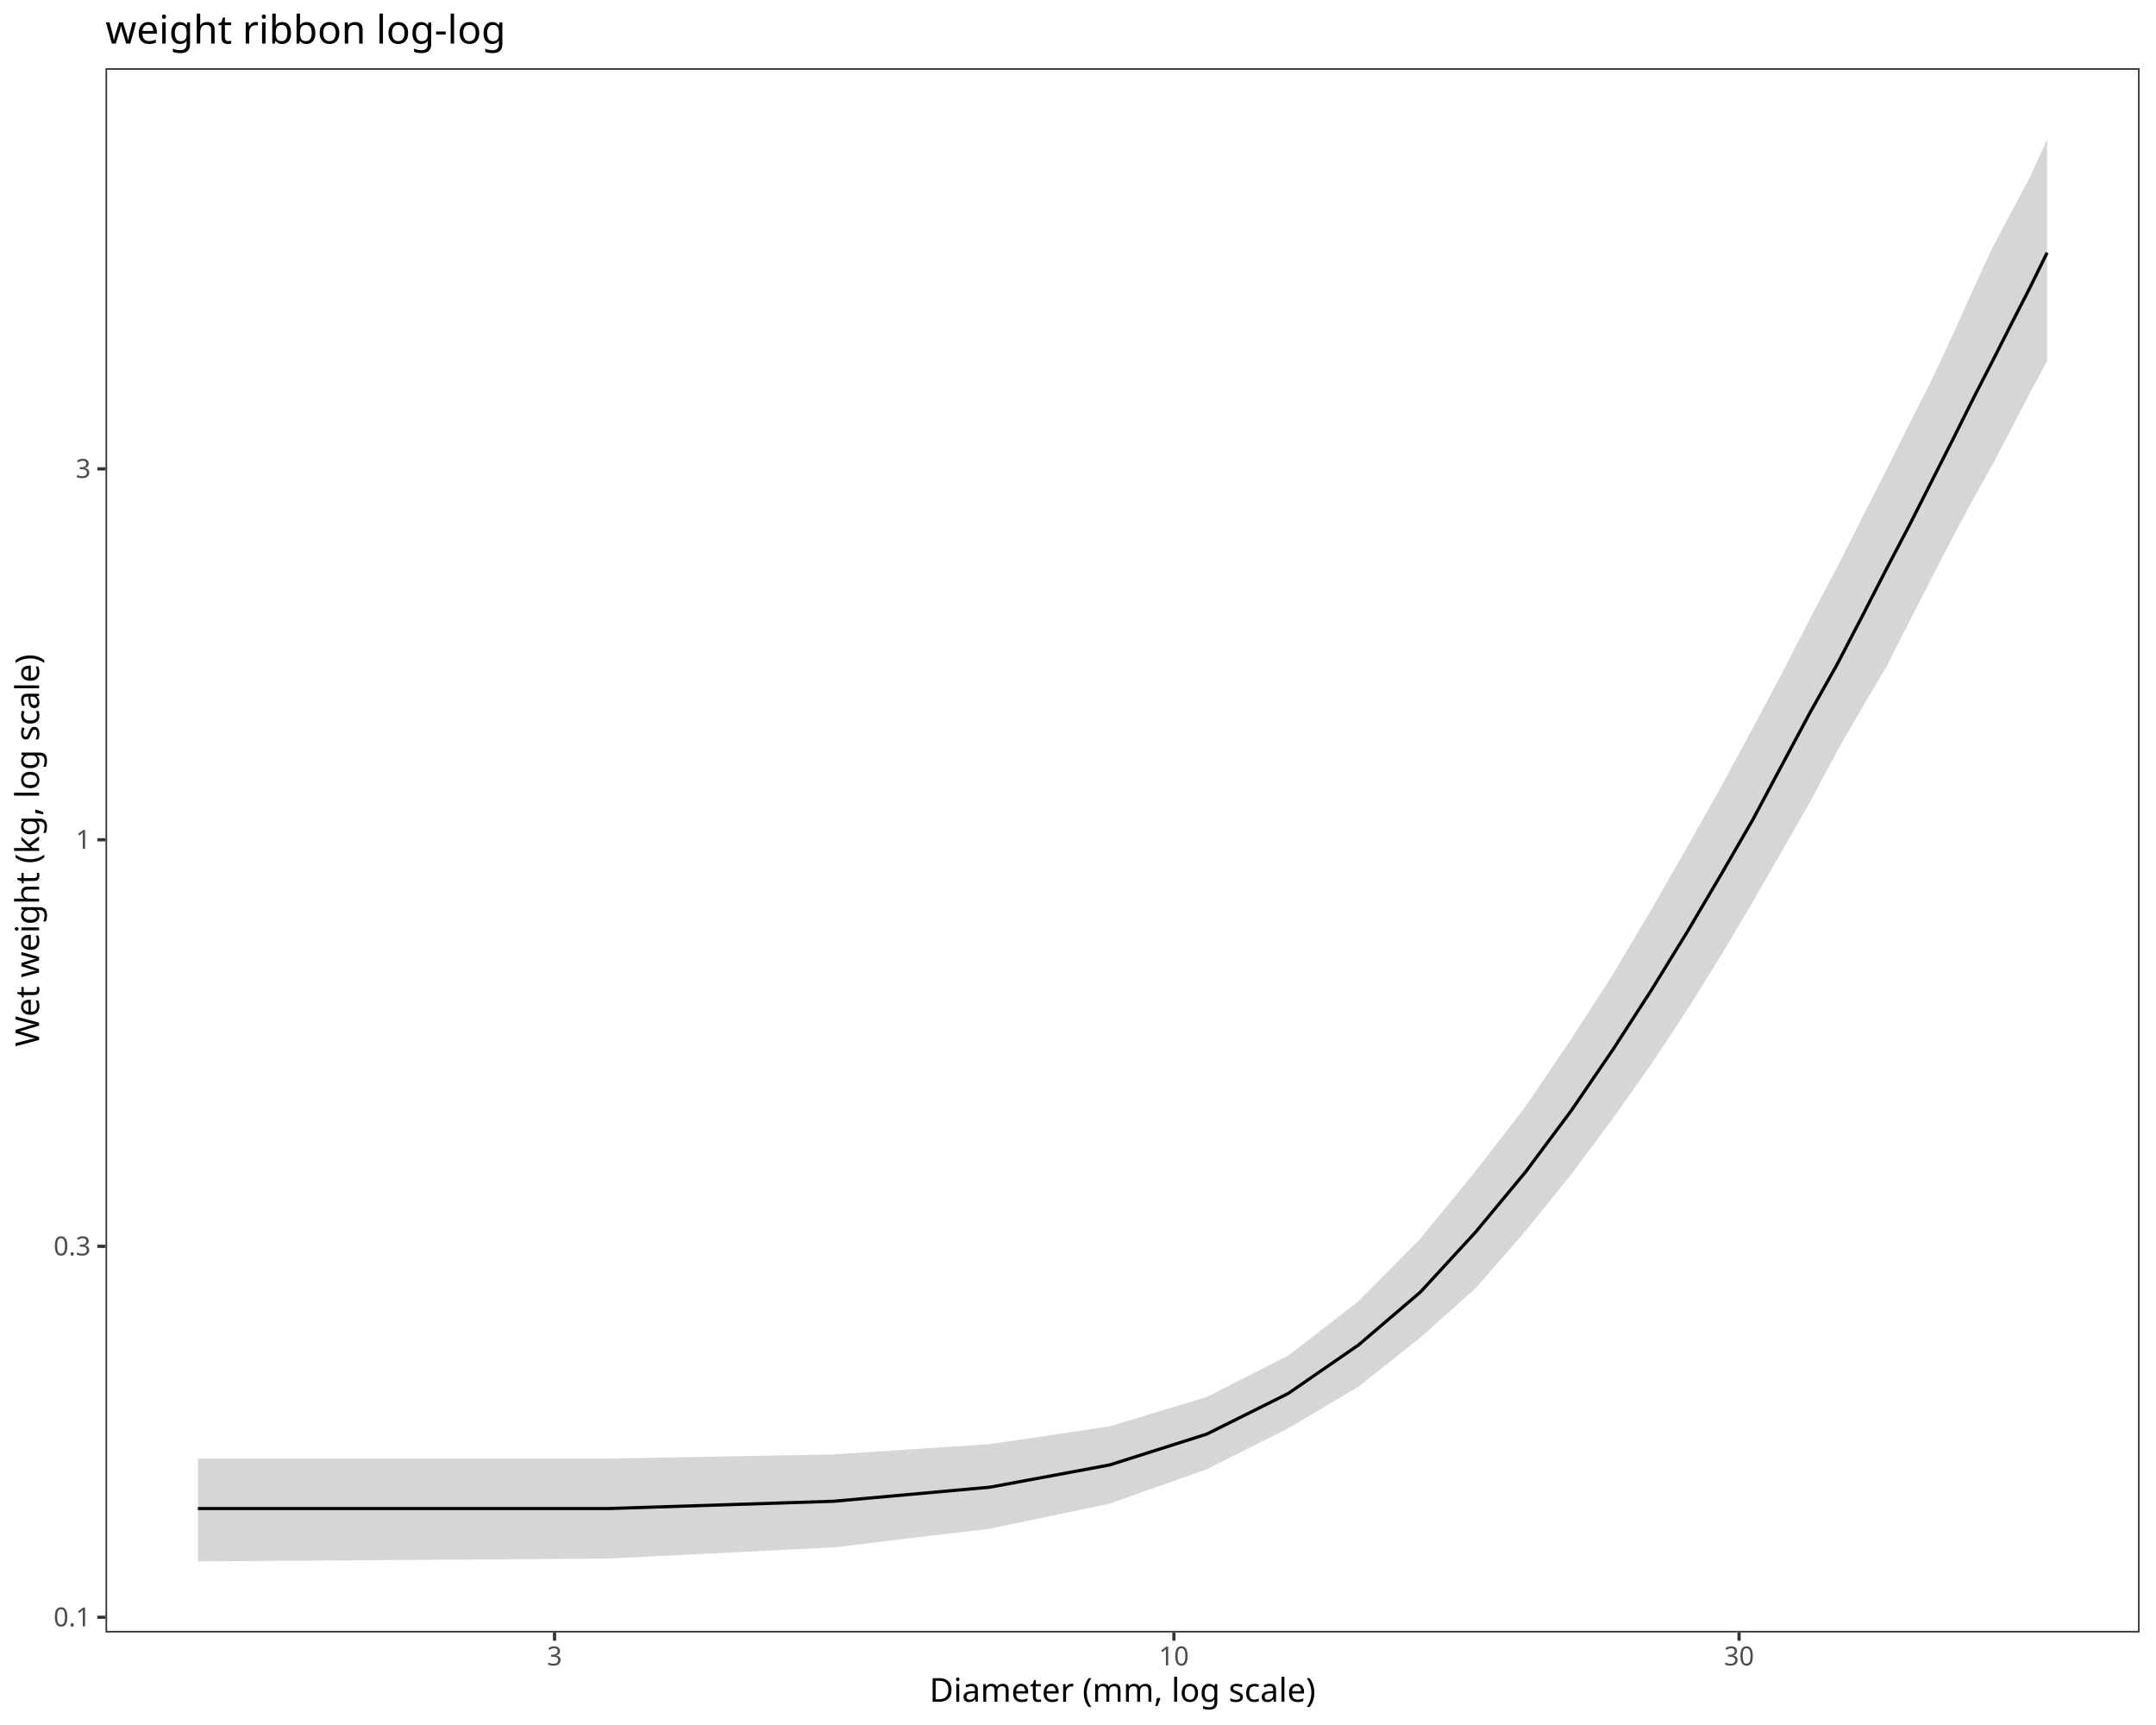
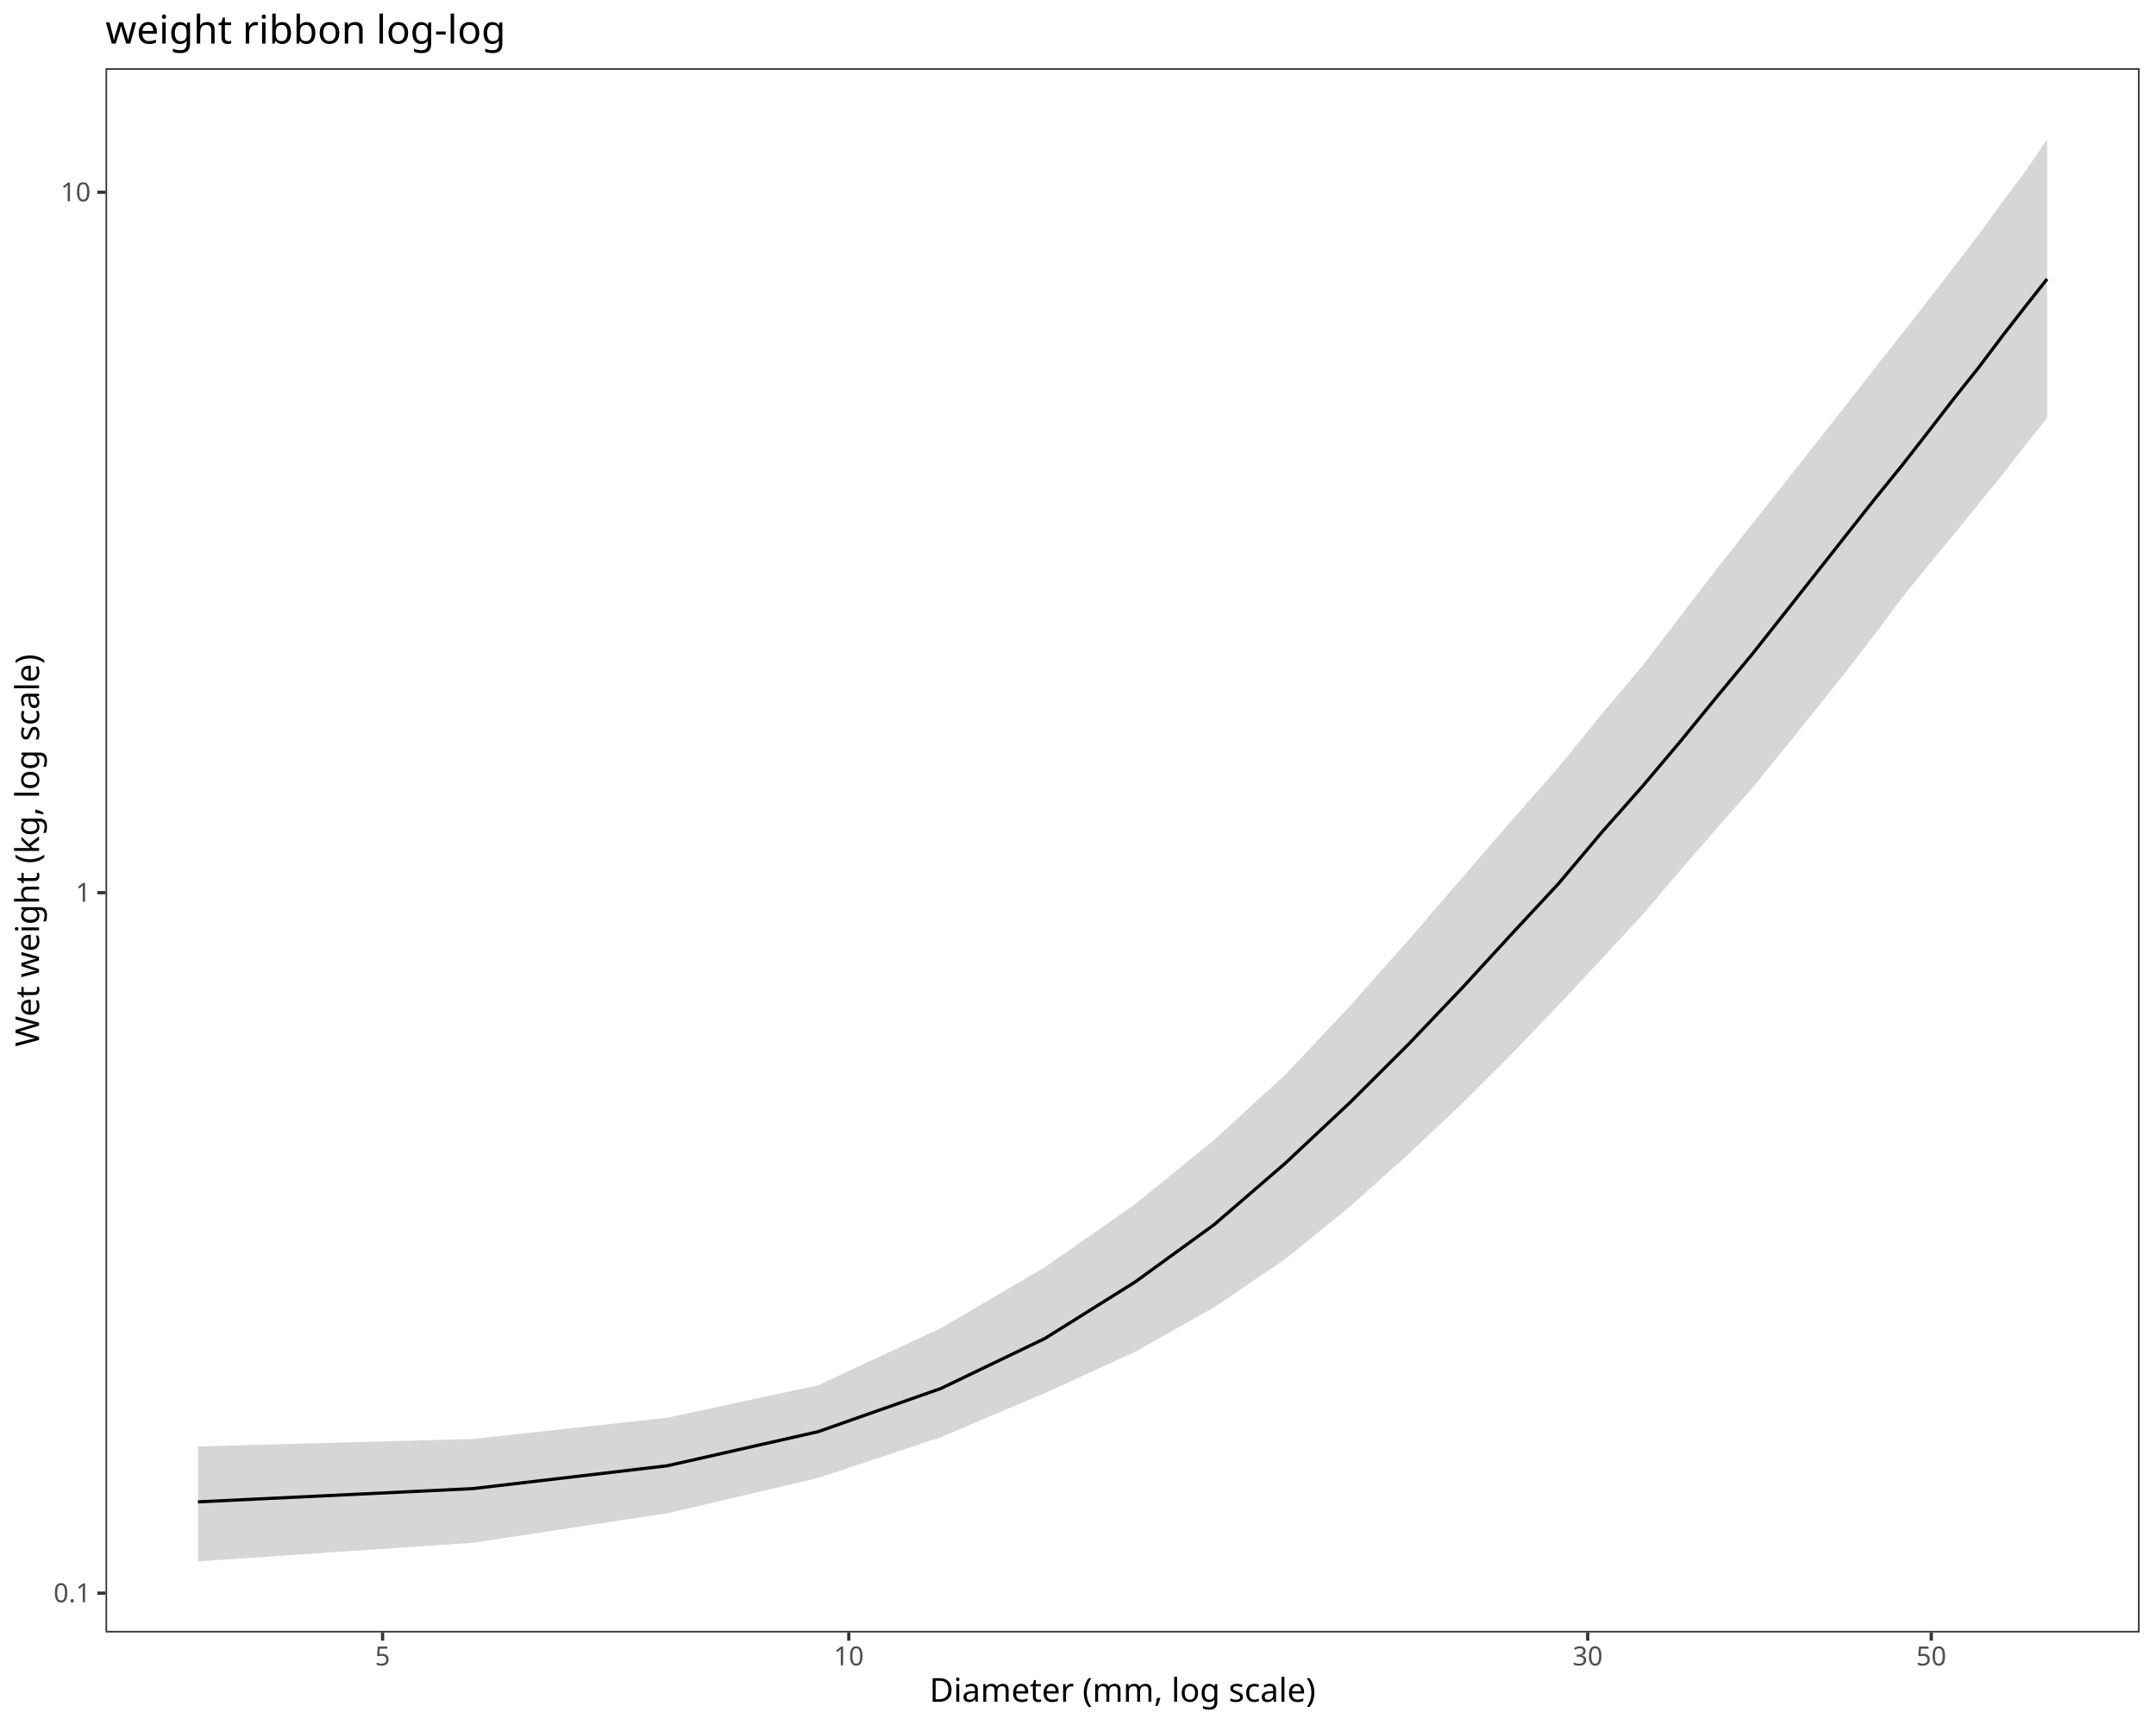
<svg xmlns="http://www.w3.org/2000/svg" class="svglite" data-engine-version="2.0" width="720.00pt" height="576.00pt" viewBox="0 0 720.00 576.00">
  <defs>
    <style type="text/css">
    .svglite line, .svglite polyline, .svglite polygon, .svglite path, .svglite rect, .svglite circle {
      fill: none;
      stroke: #000000;
      stroke-linecap: round;
      stroke-linejoin: round;
      stroke-miterlimit: 10.00;
    }
  </style>
  </defs>
  <rect width="100%" height="100%" style="stroke: none; fill: #FFFFFF;" />
  <defs>
    <clipPath id="cpMC4wMHw3MjAuMDB8MC4wMHw1NzYuMDA=">
      <rect x="0.00" y="0.00" width="720.00" height="576.00" />
    </clipPath>
  </defs>
  <g clip-path="url(#cpMC4wMHw3MjAuMDB8MC4wMHw1NzYuMDA=)">
    <rect x="0.00" y="0.00" width="720.00" height="576.00" style="stroke-width: 1.07; stroke: #FFFFFF; fill: #FFFFFF;" />
  </g>
  <defs>
    <clipPath id="cpMzUuMjR8NzE0LjUyfDIyLjc4fDU0NS4xMQ==">
      <rect x="35.24" y="22.78" width="679.28" height="522.33" />
    </clipPath>
  </defs>
  <g clip-path="url(#cpMzUuMjR8NzE0LjUyfDIyLjc4fDU0NS4xMQ==)">
    <rect x="35.24" y="22.78" width="679.28" height="522.33" style="stroke-width: 1.07; stroke: none; fill: #FFFFFF;" />
-     <polygon points="66.11,487.04 203.18,487.04 278.43,485.64 330.59,482.21 370.54,476.29 402.93,466.48 430.18,452.68 453.68,434.49 474.36,413.56 492.81,391.00 509.47,369.45 524.66,347.01 538.61,325.40 551.52,303.62 563.52,282.69 574.74,262.71 585.27,243.29 595.19,224.64 604.57,206.28 613.47,189.49 621.92,172.68 629.98,156.93 637.68,141.45 645.05,126.97 652.11,111.84 658.90,96.72 665.43,82.61 671.72,70.77 677.78,59.42 683.64,46.53 683.64,120.51 677.78,131.39 671.72,143.10 665.43,155.06 658.90,166.77 652.11,179.38 645.05,193.07 637.68,207.46 629.98,222.60 621.92,236.21 613.47,250.84 604.57,267.64 595.19,283.97 585.27,301.29 574.74,319.03 563.52,337.08 551.52,355.24 538.61,373.50 524.66,392.21 509.47,411.02 492.81,430.15 474.36,446.61 453.68,463.01 430.18,476.94 402.93,490.62 370.54,502.09 330.59,510.45 278.43,516.69 203.18,520.42 66.11,521.37 " style="stroke-width: 0.00; stroke: none; stroke-linecap: butt; fill: #333333; fill-opacity: 0.20;" />
-     <polyline points="66.11,487.04 203.18,487.04 278.43,485.64 330.59,482.21 370.54,476.29 402.93,466.48 430.18,452.68 453.68,434.49 474.36,413.56 492.81,391.00 509.47,369.45 524.66,347.01 538.61,325.40 551.52,303.62 563.52,282.69 574.74,262.71 585.27,243.29 595.19,224.64 604.57,206.28 613.47,189.49 621.92,172.68 629.98,156.93 637.68,141.45 645.05,126.97 652.11,111.84 658.90,96.72 665.43,82.61 671.72,70.77 677.78,59.42 683.64,46.53 " style="stroke-width: 1.07; stroke: none; stroke-linecap: butt;" />
-     <polyline points="683.64,120.51 677.78,131.39 671.72,143.10 665.43,155.06 658.90,166.77 652.11,179.38 645.05,193.07 637.68,207.46 629.98,222.60 621.92,236.21 613.47,250.84 604.57,267.64 595.19,283.97 585.27,301.29 574.74,319.03 563.52,337.08 551.52,355.24 538.61,373.50 524.66,392.21 509.47,411.02 492.81,430.15 474.36,446.61 453.68,463.01 430.18,476.94 402.93,490.62 370.54,502.09 330.59,510.45 278.43,516.69 203.18,520.42 66.11,521.37 " style="stroke-width: 1.07; stroke: none; stroke-linecap: butt;" />
-     <polyline points="66.11,503.72 203.18,503.72 278.43,501.29 330.59,496.59 370.54,489.17 402.93,478.89 430.18,465.31 453.68,449.10 474.36,431.43 492.81,411.38 509.47,391.31 524.66,370.95 538.61,350.52 551.52,330.56 563.52,311.06 574.74,292.05 585.27,273.85 595.19,255.26 604.57,237.75 613.47,221.92 621.92,205.70 629.98,189.99 637.68,175.32 645.05,160.76 652.11,146.83 658.90,133.21 665.43,120.51 671.72,108.11 677.78,96.28 683.64,84.38 " style="stroke-width: 1.07; stroke-linecap: butt;" />
+     <polygon points="66.11,482.97 157.87,480.49 222.82,473.40 273.15,462.58 314.23,443.47 348.95,423.12 379.02,402.14 405.53,380.56 429.24,358.81 450.69,336.07 470.26,314.00 488.27,293.13 504.93,273.80 520.45,256.22 534.96,238.38 548.59,222.24 561.45,205.42 573.60,189.58 585.13,174.98 596.10,161.15 606.56,147.82 616.55,135.21 626.12,122.91 635.30,111.29 644.11,99.99 652.59,89.04 660.77,78.34 668.66,67.50 676.27,57.32 683.64,46.53 683.64,139.60 676.27,148.75 668.66,158.55 660.77,168.25 652.59,178.36 644.11,188.54 635.30,199.47 626.12,211.73 616.55,224.18 606.56,236.70 596.10,249.71 585.13,263.18 573.60,276.23 561.45,290.27 548.59,305.35 534.96,320.12 520.45,335.63 504.93,351.85 488.27,368.49 470.26,385.48 450.69,402.99 429.24,420.38 405.53,436.49 379.02,451.42 348.95,465.18 314.23,479.88 273.15,493.53 222.82,505.32 157.87,515.16 66.11,521.37 " style="stroke-width: 0.00; stroke: none; stroke-linecap: butt; fill: #333333; fill-opacity: 0.20;" />
+     <polyline points="66.11,482.97 157.87,480.49 222.82,473.40 273.15,462.58 314.23,443.47 348.95,423.12 379.02,402.14 405.53,380.56 429.24,358.81 450.69,336.07 470.26,314.00 488.27,293.13 504.93,273.80 520.45,256.22 534.96,238.38 548.59,222.24 561.45,205.42 573.60,189.58 585.13,174.98 596.10,161.15 606.56,147.82 616.55,135.21 626.12,122.91 635.30,111.29 644.11,99.99 652.59,89.04 660.77,78.34 668.66,67.50 676.27,57.32 683.64,46.53 " style="stroke-width: 1.07; stroke: none; stroke-linecap: butt;" />
+     <polyline points="683.64,139.60 676.27,148.75 668.66,158.55 660.77,168.25 652.59,178.36 644.11,188.54 635.30,199.47 626.12,211.73 616.55,224.18 606.56,236.70 596.10,249.71 585.13,263.18 573.60,276.23 561.45,290.27 548.59,305.35 534.96,320.12 520.45,335.63 504.93,351.85 488.27,368.49 470.26,385.48 450.69,402.99 429.24,420.38 405.53,436.49 379.02,451.42 348.95,465.18 314.23,479.88 273.15,493.53 222.82,505.32 157.87,515.16 66.11,521.37 " style="stroke-width: 1.07; stroke: none; stroke-linecap: butt;" />
+     <polyline points="66.11,501.49 157.87,497.07 222.82,489.44 273.15,478.07 314.23,463.62 348.95,446.93 379.02,428.11 405.53,408.87 429.24,388.40 450.69,368.29 470.26,348.79 488.27,329.91 504.93,311.76 520.45,295.08 534.96,277.88 548.59,262.46 561.45,247.22 573.60,232.35 585.13,218.46 596.10,204.60 606.56,191.34 616.55,178.67 626.12,166.57 635.30,155.26 644.11,143.96 652.59,132.99 660.77,122.73 668.66,112.26 676.27,102.48 683.64,93.15 " style="stroke-width: 1.07; stroke-linecap: butt;" />
    <rect x="35.24" y="22.78" width="679.28" height="522.33" style="stroke-width: 1.07; stroke: #333333;" />
  </g>
  <g clip-path="url(#cpMC4wMHw3MjAuMDB8MC4wMHw1NzYuMDA=)">
-     <text x="30.31" y="543.06" text-anchor="end" style="font-size: 8.80px; fill: #4D4D4D; font-family: sans;" textLength="12.23px" lengthAdjust="spacingAndGlyphs">0.1</text>
-     <text x="30.31" y="419.19" text-anchor="end" style="font-size: 8.80px; fill: #4D4D4D; font-family: sans;" textLength="12.23px" lengthAdjust="spacingAndGlyphs">0.3</text>
-     <text x="30.31" y="283.44" text-anchor="end" style="font-size: 8.80px; fill: #4D4D4D; font-family: sans;" textLength="4.89px" lengthAdjust="spacingAndGlyphs">1</text>
-     <text x="30.31" y="159.58" text-anchor="end" style="font-size: 8.80px; fill: #4D4D4D; font-family: sans;" textLength="4.89px" lengthAdjust="spacingAndGlyphs">3</text>
-     <polyline points="32.50,540.03 35.24,540.03 " style="stroke-width: 1.07; stroke: #333333; stroke-linecap: butt;" />
-     <polyline points="32.50,416.16 35.24,416.16 " style="stroke-width: 1.07; stroke: #333333; stroke-linecap: butt;" />
-     <polyline points="32.50,280.42 35.24,280.42 " style="stroke-width: 1.07; stroke: #333333; stroke-linecap: butt;" />
-     <polyline points="32.50,156.55 35.24,156.55 " style="stroke-width: 1.07; stroke: #333333; stroke-linecap: butt;" />
-     <polyline points="185.19,547.85 185.19,545.11 " style="stroke-width: 1.07; stroke: #333333; stroke-linecap: butt;" />
-     <polyline points="392.03,547.85 392.03,545.11 " style="stroke-width: 1.07; stroke: #333333; stroke-linecap: butt;" />
-     <polyline points="580.77,547.85 580.77,545.11 " style="stroke-width: 1.07; stroke: #333333; stroke-linecap: butt;" />
-     <text x="185.19" y="556.10" text-anchor="middle" style="font-size: 8.80px; fill: #4D4D4D; font-family: sans;" textLength="4.89px" lengthAdjust="spacingAndGlyphs">3</text>
-     <text x="392.03" y="556.10" text-anchor="middle" style="font-size: 8.80px; fill: #4D4D4D; font-family: sans;" textLength="9.79px" lengthAdjust="spacingAndGlyphs">10</text>
-     <text x="580.77" y="556.10" text-anchor="middle" style="font-size: 8.80px; fill: #4D4D4D; font-family: sans;" textLength="9.79px" lengthAdjust="spacingAndGlyphs">30</text>
+     <text x="30.31" y="535.00" text-anchor="end" style="font-size: 8.80px; fill: #4D4D4D; font-family: sans;" textLength="12.23px" lengthAdjust="spacingAndGlyphs">0.1</text>
+     <text x="30.31" y="301.11" text-anchor="end" style="font-size: 8.80px; fill: #4D4D4D; font-family: sans;" textLength="4.89px" lengthAdjust="spacingAndGlyphs">1</text>
+     <text x="30.31" y="67.22" text-anchor="end" style="font-size: 8.80px; fill: #4D4D4D; font-family: sans;" textLength="9.79px" lengthAdjust="spacingAndGlyphs">10</text>
+     <polyline points="32.50,531.97 35.24,531.97 " style="stroke-width: 1.07; stroke: #333333; stroke-linecap: butt;" />
+     <polyline points="32.50,298.08 35.24,298.08 " style="stroke-width: 1.07; stroke: #333333; stroke-linecap: butt;" />
+     <polyline points="32.50,64.20 35.24,64.20 " style="stroke-width: 1.07; stroke: #333333; stroke-linecap: butt;" />
+     <polyline points="127.76,547.85 127.76,545.11 " style="stroke-width: 1.07; stroke: #333333; stroke-linecap: butt;" />
+     <polyline points="283.45,547.85 283.45,545.11 " style="stroke-width: 1.07; stroke: #333333; stroke-linecap: butt;" />
+     <polyline points="530.21,547.85 530.21,545.11 " style="stroke-width: 1.07; stroke: #333333; stroke-linecap: butt;" />
+     <polyline points="644.95,547.85 644.95,545.11 " style="stroke-width: 1.07; stroke: #333333; stroke-linecap: butt;" />
+     <text x="127.76" y="556.10" text-anchor="middle" style="font-size: 8.80px; fill: #4D4D4D; font-family: sans;" textLength="4.89px" lengthAdjust="spacingAndGlyphs">5</text>
+     <text x="283.45" y="556.10" text-anchor="middle" style="font-size: 8.80px; fill: #4D4D4D; font-family: sans;" textLength="9.79px" lengthAdjust="spacingAndGlyphs">10</text>
+     <text x="530.21" y="556.10" text-anchor="middle" style="font-size: 8.80px; fill: #4D4D4D; font-family: sans;" textLength="9.79px" lengthAdjust="spacingAndGlyphs">30</text>
+     <text x="644.95" y="556.10" text-anchor="middle" style="font-size: 8.80px; fill: #4D4D4D; font-family: sans;" textLength="9.79px" lengthAdjust="spacingAndGlyphs">50</text>
    <text x="374.88" y="568.24" text-anchor="middle" style="font-size: 11.00px; font-family: sans;" textLength="122.88px" lengthAdjust="spacingAndGlyphs">Diameter (mm, log scale)</text>
    <text transform="translate(13.05,283.95) rotate(-90)" text-anchor="middle" style="font-size: 11.00px; font-family: sans;" textLength="125.95px" lengthAdjust="spacingAndGlyphs">Wet weight (kg, log scale)</text>
    <text x="35.24" y="14.56" style="font-size: 13.20px; font-family: sans;" textLength="121.81px" lengthAdjust="spacingAndGlyphs">weight ribbon log-log</text>
  </g>
</svg>
